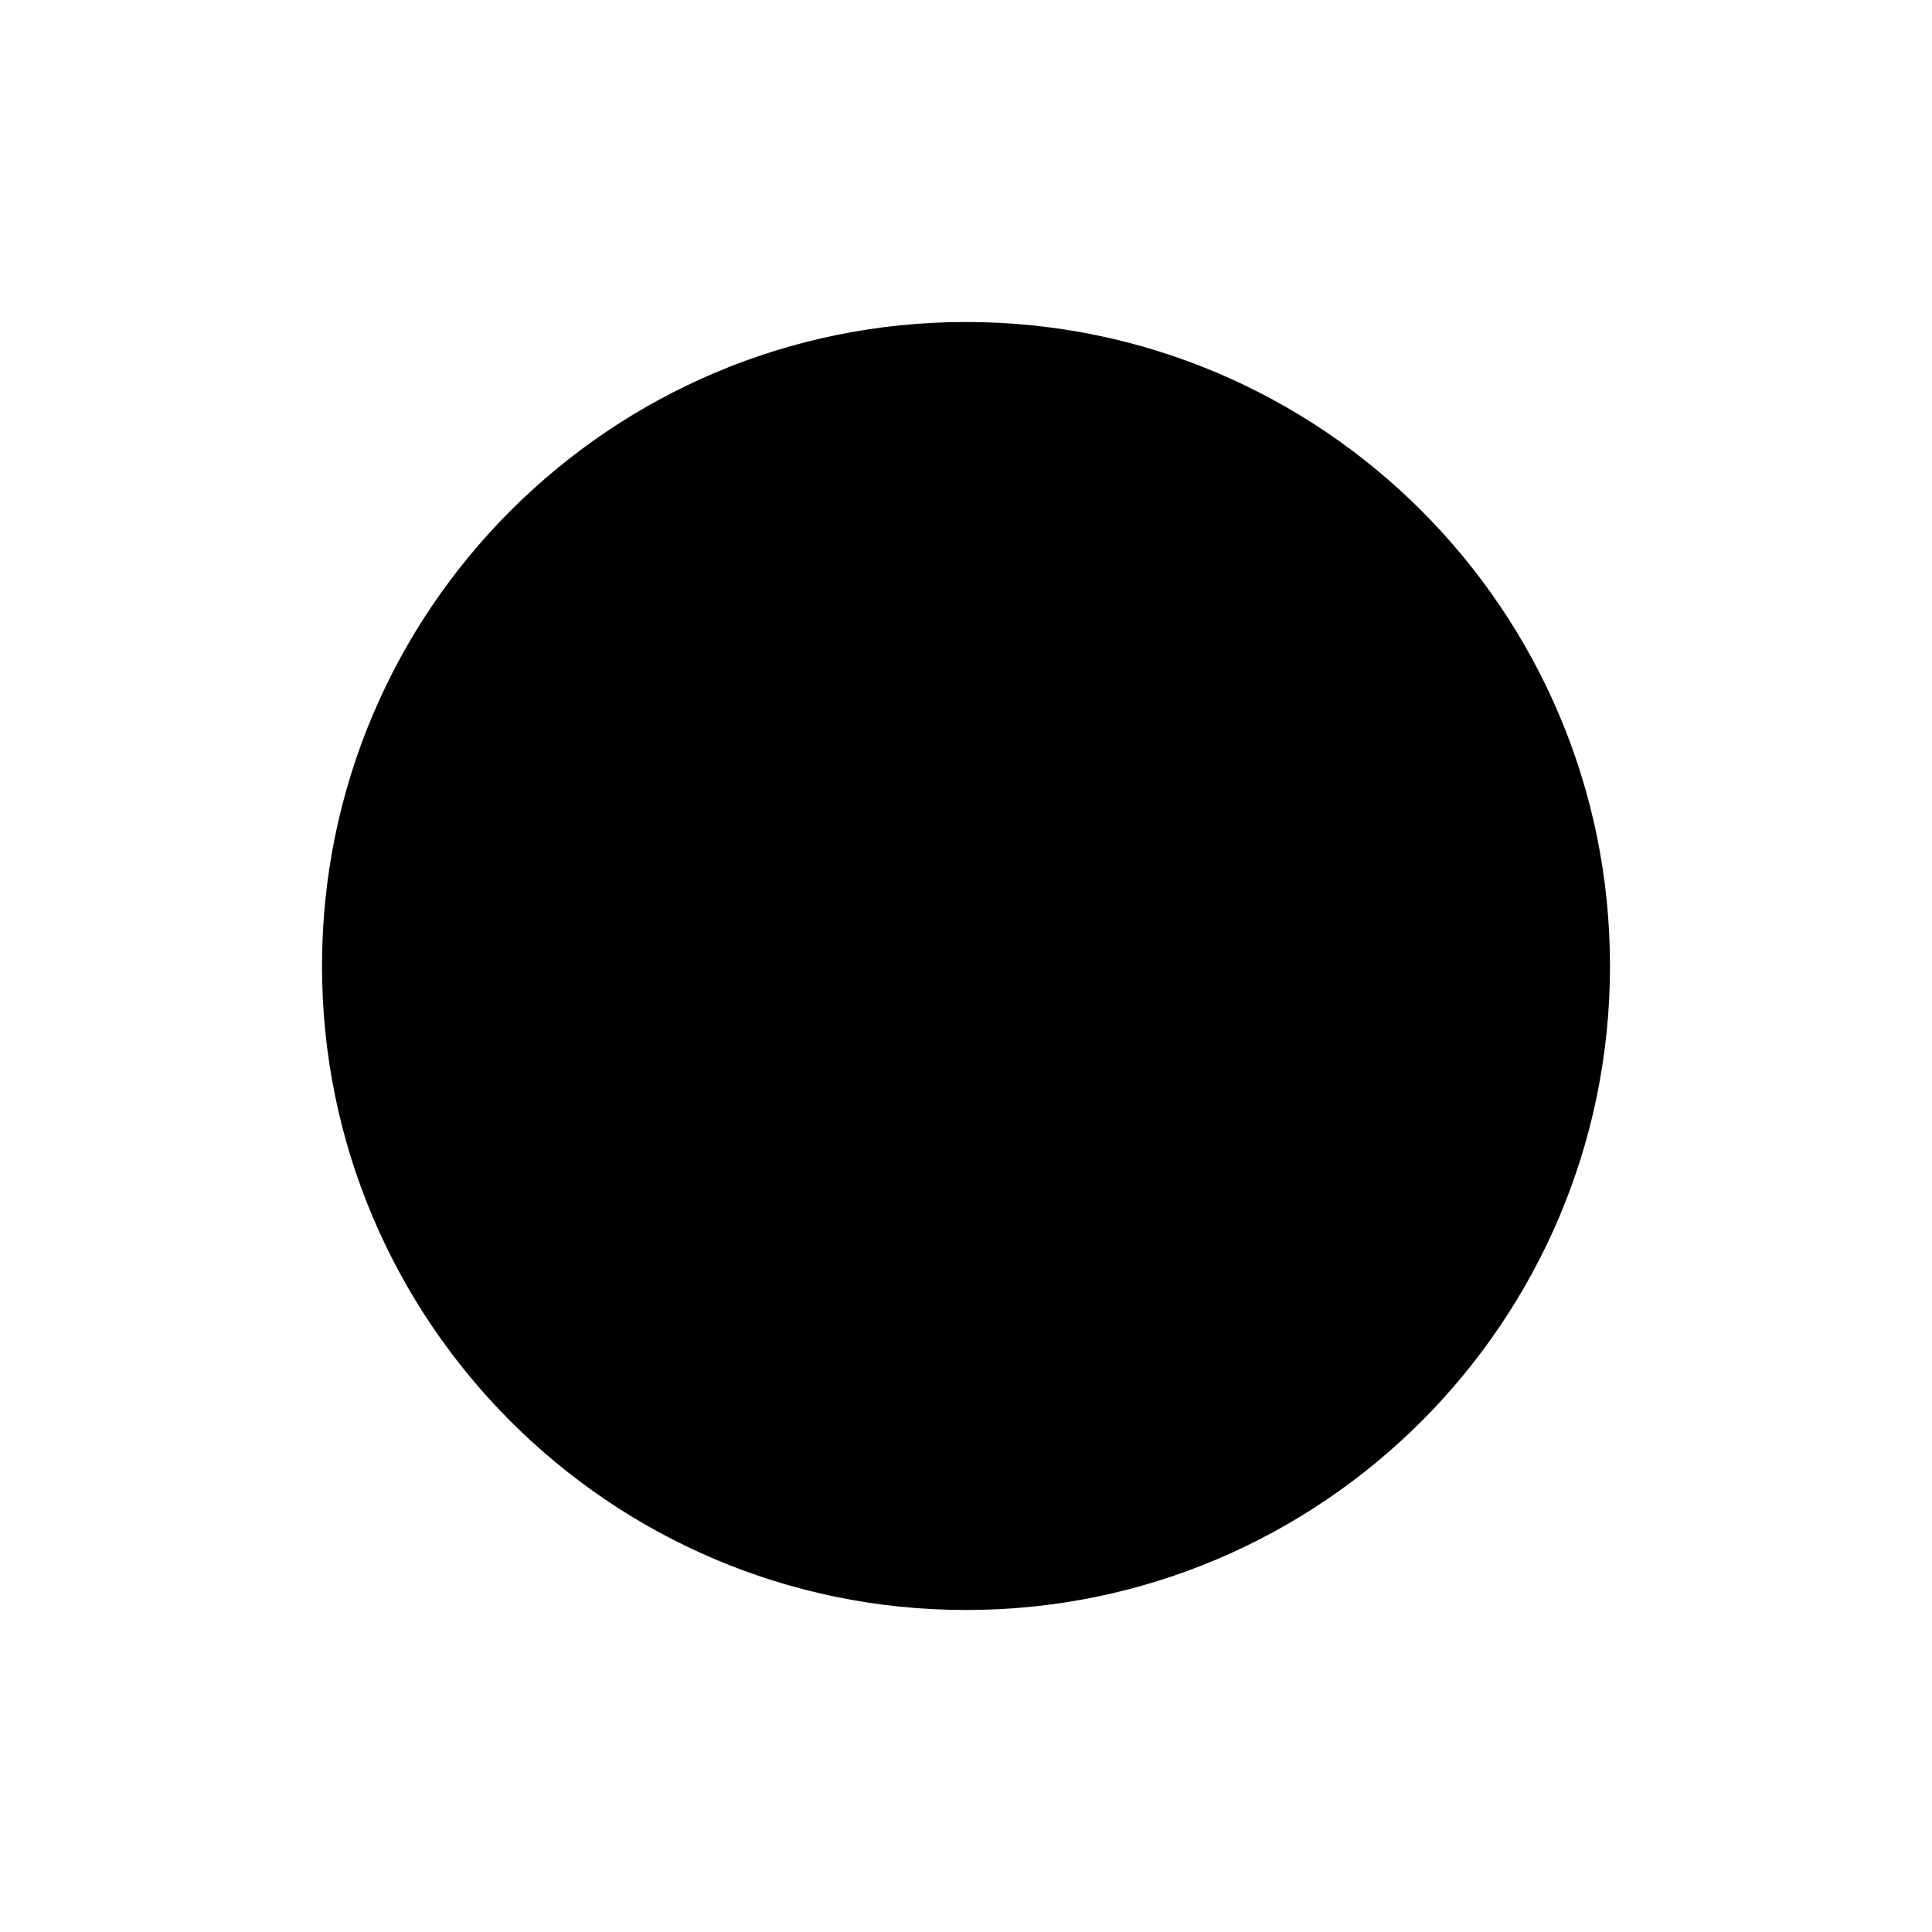
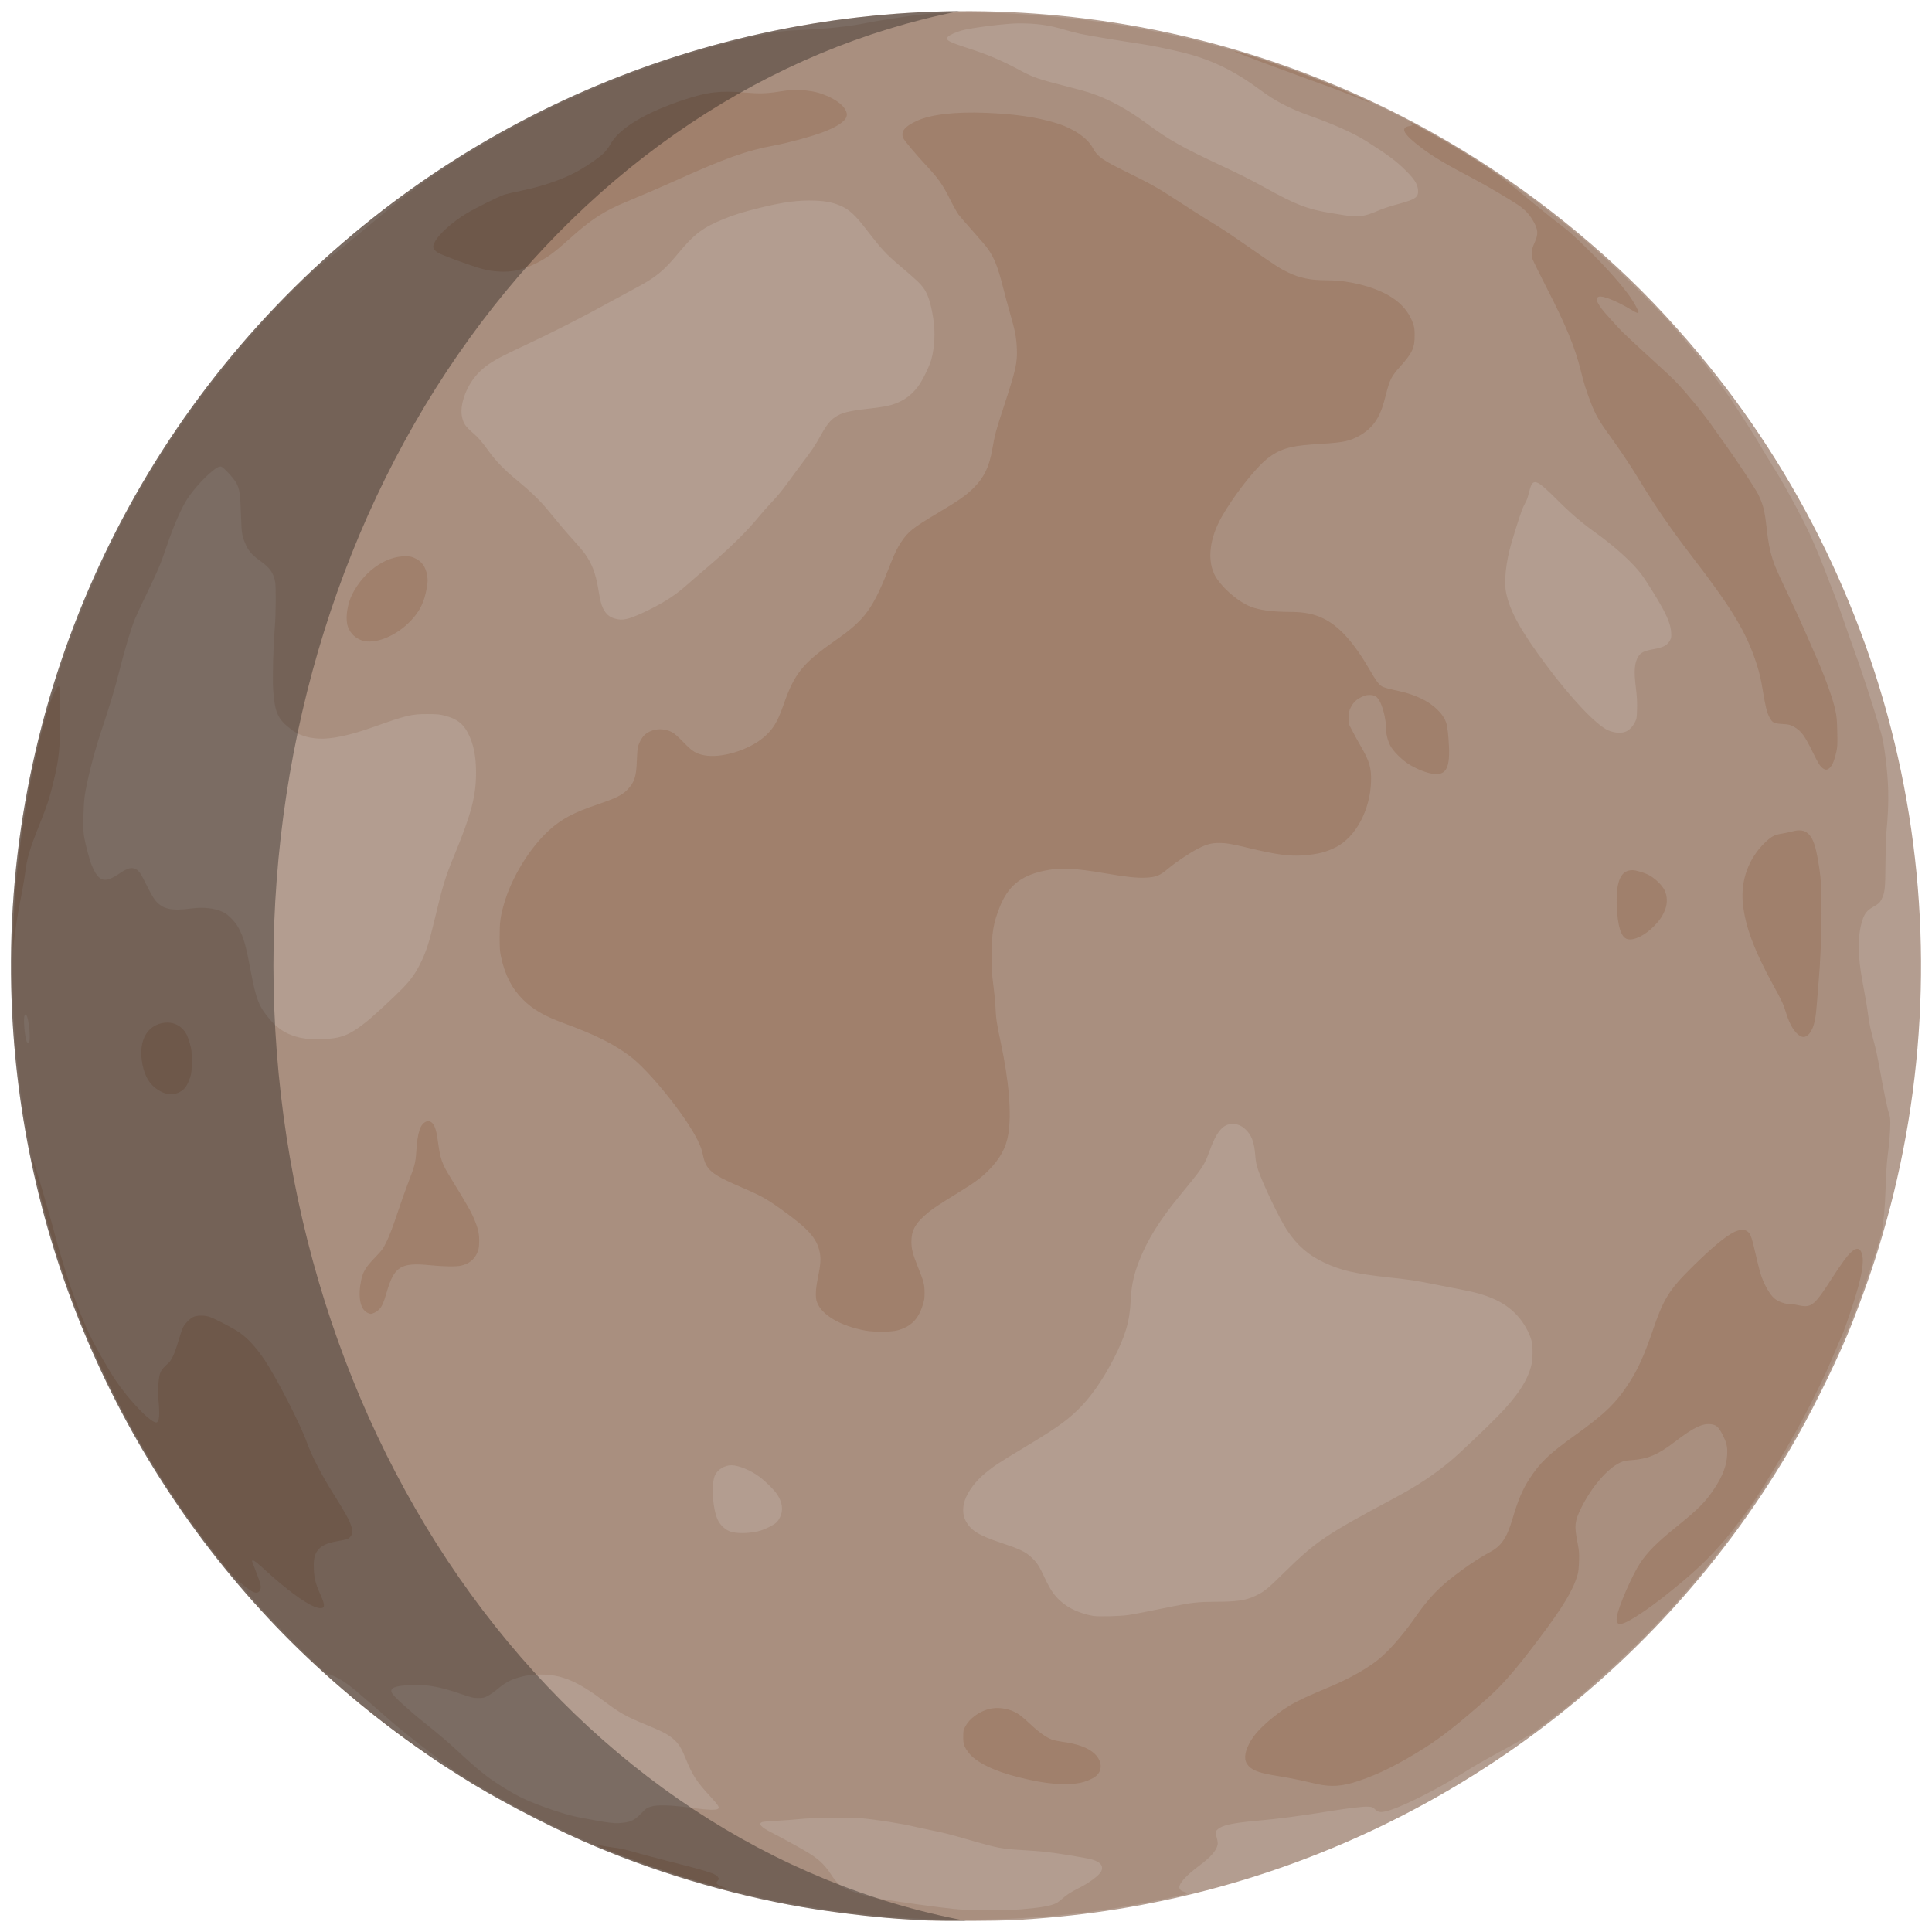
- <svg xmlns="http://www.w3.org/2000/svg" viewBox="0 0 60 60">
-   <circle cx="30" cy="30" r="20" fill="currentColor" />
-   <path d="M30 24 C26 20 20 22 20 28 C20 34 30 40 30 40 C30 40 40 34 40 28 C40 22 34 20 30 24" fill="currentColor" opacity="0.5" />
+ <svg xmlns="http://www.w3.org/2000/svg" width="3e3" height="3e3" version="1.1" viewBox="0 0 793.75 793.75">
+   <g transform="translate(0 496.75)">
+     <path d="m381.2 292.3c-15.05-0.548-35.048-2.69-51.604-5.527-30.135-5.165-62.601-14.952-90.341-27.233-16.371-7.248-37.102-18.212-49.878-26.378-2.91-1.86-6.542-4.179-8.07-5.153-1.528-0.974-6.278-4.241-10.555-7.261-20.434-14.427-40.658-31.824-57.564-49.519-67.645-70.8-106.35-164.32-108.58-262.35-2.663-117.05 47.574-229.72 136.49-306.11 84.087-72.246 194.6-105.61 304.53-91.934 76.924 9.57 148.93 41.629 208.04 92.63 14.783 12.754 27 25.002 40.216 40.319 42.233 48.948 71.718 107.52 85.885 170.61 14.08 62.702 12.438 128.55-4.751 190.57-3.977 14.35-7.564 25.024-14.003 41.672-4.806 12.427-14.652 32.804-22.737 47.059-57.958 102.19-158.71 173.04-274.66 193.16-12.402 2.152-24.655 3.659-37.968 4.672-9.154 0.696-11.917 0.797-24.474 0.89-7.785 0.058-16.775 0.01-19.976-0.107z" fill="#b39d90" stroke-width=".265" />
+     <path d="m382.52 291.75c-21.38-0.626-49.35-4.224-71.834-9.241-24.965-5.571-51.201-14.25-72.364-23.941-22.824-10.451-46.227-23.424-56.324-31.223-15.332-11.842-17.474-13.55-22.389-17.861-4.391-3.851-10.033-8.721-13.73-11.853-1.253-1.061-3.296-2.618-4.541-3.459-2.147-1.452-5.822-3.21-6.709-3.21-0.396 0-4.659-3.867-11.52-10.451-5.261-5.048-15.272-15.643-20.624-21.826-2.707-3.128-5.707-6.521-6.667-7.541-2.905-3.087-13.792-17.271-19.526-25.44-35.261-50.236-58.419-108.31-67.089-168.24-0.822-5.685-2.513-20.304-2.769-23.945-0.148-2.11-0.448-6.337-0.666-9.393-0.664-9.314-0.959-24.416-0.679-34.64 0.913-33.248 6.297-67.799 15.219-97.66 13.14-43.98 31.535-82.208 56.652-117.73 14.306-20.233 32.133-40.953 48.429-56.287 5.638-5.306 6.302-5.873 11.883-10.168 1.734-1.335 4.642-3.675 6.461-5.201 6.114-5.128 7.296-6.112 13.78-11.469 11.086-9.158 17.551-13.877 28.95-21.131 7.076-4.503 10.98-6.799 24.474-14.395 1.237-0.696 5.285-2.784 8.996-4.639s7.104-3.586 7.541-3.845c0.437-0.259 5.08-2.375 10.319-4.702 23.938-10.633 49.747-19.201 72.706-24.137 9.274-1.994 10.867-2.205 19.899-2.638 10.507-0.504 18.405-1.381 26.194-2.909 4.041-0.793 6.959-1.266 15.743-2.552 7.3-1.069 8.845-1.21 16.199-1.472 22.651-0.807 50.984 1.323 76.008 5.715 9.82 1.723 24.182 4.817 31.353 6.754 2.11 0.57 6.218 1.652 9.128 2.405 7.594 1.964 22.232 6.86 33.166 11.092 17.097 6.618 35.811 15.414 50.306 23.645 3.858 2.191 7.551 4.28 8.206 4.641 2.757 1.523 18.121 11.445 21.167 13.669 1.819 1.328 5.391 3.883 7.938 5.676 6.934 4.884 18.017 13.613 26.186 20.624 13.056 11.206 29.234 27.158 37.538 37.015 8.073 9.583 10.719 12.787 12.278 14.864 0.928 1.237 2.762 3.678 4.075 5.424 4.795 6.377 5.081 6.801 13.849 20.505 0.978 1.528 2.112 3.373 2.522 4.101 1.146 2.035 5.314 8.933 7.315 12.106 4.189 6.643 12.5 22.228 14.849 27.846 0.365 0.873 1.344 3.135 2.175 5.027s2.379 5.761 3.441 8.599 2.59 6.774 3.396 8.747c0.806 1.973 2.35 6.2 3.432 9.393s2.682 7.769 3.557 10.17c4.49 12.322 8.576 24.767 12.386 37.726 1.366 4.646 2.737 15.643 2.949 23.657 0.143 5.412-0.063 10.131-0.775 17.727-0.157 1.673-0.312 7.269-0.345 12.435-0.066 10.309-0.249 11.942-1.653 14.692-0.684 1.341-1.187 1.785-3.546 3.129-2.4 1.368-3.429 2.684-4.331 5.537-1.923 6.088-1.914 14.327 0.026 24.664 1.246 6.634 1.962 10.876 2.369 14.023 0.466 3.602 1.055 6.319 2.523 11.642 0.562 2.037 1.448 6.085 1.969 8.996 1.872 10.459 3.361 17.759 3.99 19.559 0.493 1.414 0.639 2.377 0.639 4.218 0 3.263-0.467 9.075-1.086 13.529-0.335 2.411-0.611 6.66-0.789 12.171-0.31 9.596-1.018 16.923-1.984 20.547-1.573 5.902-6.547 20.681-9.947 29.555-18.509 48.31-46.738 92.939-82.338 130.18-3.946 4.128-7.366 7.64-7.599 7.805-0.233 0.165-3.21 2.97-6.615 6.234-6.322 6.06-18 16.361-22.992 20.28-5.24 4.114-12.039 9.277-13.636 10.355-1.555 1.049-6.709 4.06-10.176 5.945-10.313 5.606-12.764 7.013-19.05 10.931-11.352 7.077-25.976 14.271-31.241 15.368-2.248 0.469-3.081 0.278-4.413-1.014-0.773-0.749-1.073-0.855-2.67-0.946-2.116-0.12-8.264 0.621-17.106 2.061-10.815 1.761-19.86 2.942-28.443 3.713-10.25 0.921-14.46 1.845-16.294 3.575-1.051 0.991-1.041 0.842-0.255 3.779 0.275 1.026 0.376 1.991 0.263 2.514-0.532 2.464-2.865 5.128-7.527 8.595-5.181 3.852-8.202 7.106-8.202 8.831 0 0.957 0.741 1.616 2.279 2.027 0.721 0.193 1.144 0.43 1.005 0.563-0.463 0.441-14.602 3.442-23.687 5.027-26.504 4.624-52.606 6.4-81.593 5.552zm37.112-4.077c7.893-0.642 12.088-1.382 14.38-2.54 0.526-0.266 1.598-1.067 2.381-1.782 1.713-1.562 3.495-2.708 6.848-4.404 4.354-2.203 8.278-5.113 9.139-6.779 1.112-2.151-0.145-3.881-3.551-4.886-2.518-0.743-13.763-2.588-20.008-3.282-1.31-0.146-5.417-0.445-9.128-0.666-7.96-0.474-9.957-0.841-19.447-3.574-10.729-3.09-11.918-3.398-17.462-4.523-2.91-0.59-5.947-1.236-6.747-1.435-5.268-1.309-16.432-3.063-22.886-3.597-4.753-0.393-19.549-0.151-24.606 0.402-2.037 0.223-6.188 0.535-9.223 0.693-3.035 0.158-5.807 0.397-6.158 0.531-1.79 0.681-0.593 2.053 3.712 4.255 3.461 1.77 10.782 5.761 13.654 7.443 5.64 3.304 8.032 5.474 11.011 9.992 2.037 3.089 3.415 4.419 5.835 5.633 2.968 1.488 9.315 3.389 13.845 4.147 7.955 1.331 23.09 3.424 30.559 4.226 5.925 0.636 20.857 0.715 27.852 0.146zm-163.22-35.597c2.988-0.388 4.577-1.25 7.041-3.818 1.937-2.019 2.271-2.254 3.93-2.763 2.863-0.879 8.325-0.683 17.987 0.646 5.393 0.742 8.808 0.841 9.579 0.277 0.482-0.352 0.486-0.419 0.079-1.257-0.236-0.487-1.763-2.314-3.393-4.06-5.269-5.646-7.224-8.648-9.809-15.062-1.764-4.377-2.741-6.023-4.656-7.844-2.217-2.109-4.542-3.384-11.057-6.066-9.075-3.735-11.073-4.845-17.873-9.928-11.137-8.326-17.427-10.97-26.108-10.973-3.81 0-6.484 0.38-9.61 1.369-3.217 1.019-5.11 2.089-8.07 4.563-1.31 1.095-3.15 2.381-4.089 2.857-1.545 0.785-1.923 0.866-3.969 0.852-2.082-0.013-2.665-0.154-7.352-1.772-8.34-2.879-13.616-3.818-20.016-3.563-6.816 0.272-9.082 1.208-7.998 3.304 0.704 1.361 6.733 6.892 12.838 11.778 6.424 5.14 9.843 8.049 14.376 12.229 9.224 8.506 12.105 10.772 19.455 15.308 4.282 2.642 7.445 4.229 12.1 6.069 6.877 2.719 13.721 4.849 18.521 5.764 12.488 2.381 14.266 2.586 18.094 2.089zm207.11-85.301c2.465-0.366 6.851-1.218 19.008-3.696 6.756-1.377 10.273-1.748 16.627-1.756 9.015-0.011 12.46-0.508 16.497-2.379 3.661-1.697 5.003-2.78 12.12-9.783 12.761-12.556 17.029-15.44 44.777-30.263 9.697-5.18 16.321-9.549 23.437-15.459 3.2-2.658 14.686-13.538 19.363-18.341 8.064-8.283 12.181-14.519 13.777-20.87 0.67-2.666 0.691-7.894 0.042-10.319-0.651-2.433-2.339-5.741-4.17-8.17-3.999-5.307-9.308-8.682-17.297-10.997-2.497-0.724-5.502-1.353-17.62-3.69-10.19-1.966-9.629-1.879-19.065-2.93-14.634-1.629-19.989-2.857-27.139-6.222-6.398-3.011-10.95-6.989-15.081-13.181-2.997-4.492-9.954-19.005-11.904-24.832-0.729-2.177-0.984-3.475-1.172-5.941-0.415-5.469-1.556-8.46-4.123-10.806-1.592-1.455-3.264-2.134-5.238-2.125-3.992 0.017-6.607 3.194-9.668 11.746-1.84 5.139-2.812 6.575-11.962 17.664-8.194 9.93-13.277 18.096-16.708 26.842-2.258 5.757-3.233 10.321-3.497 16.37-0.371 8.51-2.186 14.614-7.245 24.37-4.496 8.67-9.581 15.824-14.763 20.77-4.833 4.613-9.264 7.693-22.43 15.593-9.447 5.668-11.94 7.311-15.214 10.023-4.103 3.4-7.196 7.529-8.529 11.386-0.872 2.525-0.831 5.704 0.1 7.684 2.066 4.394 5.329 6.505 14.985 9.691 7.153 2.361 9.807 3.614 12.101 5.716 2.437 2.233 3.408 3.701 5.621 8.494 2.674 5.792 4.531 8.261 8.38 11.146 2.814 2.109 7.55 3.989 11.66 4.63 2.201 0.343 11.081 0.117 14.329-0.365zm-153.9-34.046c2.276-0.344 3.942-0.896 6.374-2.111 2.671-1.334 3.494-2.072 4.458-4.003 1.46-2.921 1.012-6.218-1.305-9.611-1.17-1.713-4.675-5.18-7.016-6.94-3.663-2.754-8.66-4.827-11.633-4.827-2.751 0-5.594 1.708-6.722 4.038-1.824 3.769-0.873 15.459 1.568 19.263 1.068 1.665 2.637 3.064 4.175 3.723 2.16 0.926 5.919 1.1 10.101 0.467zm-297.56-201.65c0.413-1.54-0.029-7.034-0.775-9.657-0.471-1.653-1.066-1.84-1.332-0.42-0.343 1.829 0.271 8.22 0.965 10.046 0.301 0.793 0.934 0.81 1.143 0.031zm126.36-1.509c3.987-0.833 6.952-2.438 12.183-6.591 2.73-2.168 11.502-10.276 14.717-13.603 3.698-3.827 5.523-6.43 7.748-11.054 2.031-4.22 3.286-8.099 5.173-15.993 3.773-15.78 4.548-18.314 8.658-28.31 6.745-16.408 8.681-23.843 8.681-33.338 0-6.81-1.059-11.959-3.361-16.339-2.016-3.837-4.525-5.732-9.272-7.004-2.309-0.619-3.083-0.694-7.343-0.713-6.526-0.029-8.566 0.46-22.225 5.328-9.576 3.413-17.343 5.051-22.49 4.744-4.659-0.279-8.161-1.443-11.152-3.707-5.659-4.283-6.827-6.842-7.512-16.455-0.321-4.504 0.032-17.747 0.681-25.565 0.434-5.231 0.521-16.645 0.141-18.645-0.726-3.828-2.202-5.871-6.387-8.838-3.31-2.347-4.767-4.12-6.078-7.395-1.216-3.038-1.335-3.909-1.585-11.564-0.273-8.339-0.569-10.345-1.896-12.839-0.97-1.824-5.233-6.475-6.144-6.704-0.902-0.226-1.925 0.302-4.092 2.114-3.358 2.807-7.191 7.081-9.748 10.869-2.451 3.631-5.79 11.224-8.551 19.447-2.439 7.265-3.716 10.292-8.59 20.373-1.935 4.002-3.949 8.317-4.475 9.59-1.682 4.068-4.306 12.835-6.634 22.16-1.634 6.546-3.687 13.327-7.531 24.871-2.703 8.119-5.612 19.587-6.509 25.665-0.574 3.89-0.804 13.346-0.393 16.166 0.492 3.377 2.305 10.303 3.313 12.658 2.883 6.735 5.178 7.378 11.386 3.189 3.283-2.216 4.946-2.649 6.694-1.745 1.294 0.669 2.115 1.899 4.422 6.626 1.211 2.482 2.733 5.176 3.381 5.988 3.043 3.808 6.622 4.653 15.002 3.542 5.142-0.681 9.868-0.105 13.27 1.617 2.108 1.067 4.925 4.049 6.23 6.595 2.104 4.103 2.889 6.943 4.976 17.992 2.098 11.107 3.304 14.133 7.708 19.323 4.068 4.795 8.681 7.193 15.487 8.051 2.909 0.367 9.193 0.104 12.114-0.507zm529.86-125.9c1.374-0.708 2.536-1.974 3.447-3.757 0.699-1.367 0.75-1.696 0.844-5.424 0.074-2.937-0.043-5.118-0.451-8.391-0.902-7.234-0.66-10.481 0.982-13.158 0.974-1.589 2.447-2.298 6.154-2.962 4.208-0.754 5.822-1.637 6.925-3.789 0.453-0.884 0.516-1.38 0.399-3.175-0.17-2.621-1.137-5.364-3.395-9.632-1.968-3.72-6.82-11.498-8.908-14.279-3.534-4.706-10.816-11.315-18.647-16.923-5.756-4.122-10.246-7.965-15.94-13.644-8.752-8.729-9.991-9.096-11.393-3.372-0.37 1.513-0.889 3.18-1.153 3.704s-0.84 1.668-1.282 2.541c-0.703 1.39-2.872 8.002-4.904 14.949-2.286 7.817-3.13 15.834-2.16 20.529 1.565 7.578 6.101 15.711 16.66 29.874 10.292 13.804 20.716 24.722 25.413 26.615 2.773 1.118 5.591 1.229 7.41 0.293zm-410.93-46.11c2.777-0.513 10.66-4.178 16.07-7.47 3.22-1.96 6.151-4.135 8.761-6.503 0.989-0.897 5.097-4.442 9.128-7.878 8.339-7.107 15.711-14.345 20.033-19.669 1.595-1.964 4.277-5.001 5.96-6.747 1.975-2.049 4.315-4.911 6.596-8.07 1.944-2.692 4.626-6.324 5.959-8.07 3.588-4.698 5.136-7.019 7.282-10.913 2.376-4.311 3.876-6.217 6.035-7.668 2.696-1.812 5.54-2.506 14.363-3.505 2.563-0.29 5.486-0.701 6.496-0.914 5.76-1.212 9.773-3.683 13.108-8.072 1.727-2.273 4.75-8.398 5.48-11.106 1.385-5.133 1.677-11.198 0.809-16.824-0.998-6.472-2.235-10.226-4.251-12.903-1.274-1.692-2.366-2.707-9.357-8.692-6.272-5.37-7.194-6.375-14.662-15.991-3.631-4.675-6.036-6.933-8.871-8.33-3.359-1.654-6.673-2.39-11.536-2.56-6.679-0.235-12.705 0.541-22.137 2.849-6.978 1.708-10.805 2.881-15.17 4.654-8.612 3.497-12.235 6.211-18.639 13.965-6.207 7.514-9.371 10.081-18.138 14.714-2.547 1.346-6.833 3.669-9.525 5.162-11.836 6.565-24.187 12.84-37.703 19.154-10.294 4.809-13.671 6.899-17.198 10.646-4.454 4.731-7.321 12.294-6.513 17.183 0.501 3.031 1.404 4.424 4.689 7.226 2.139 1.825 3.576 3.502 6.592 7.692 2.769 3.846 6.49 7.643 11.501 11.735 5.086 4.153 9.403 8.304 12.246 11.775 5.089 6.214 7.88 9.501 10.831 12.752 1.724 1.9 3.66 4.156 4.302 5.014 3.129 4.183 4.786 8.354 5.838 14.69 0.805 4.854 1.296 6.86 2.032 8.302 1.248 2.445 2.595 3.592 4.972 4.229 1.789 0.48 2.642 0.506 4.616 0.141zm302.87-165.72c1.111-0.198 3.195-0.864 4.63-1.48 3.429-1.471 5.492-2.168 10.282-3.473 6.475-1.765 7.687-2.669 7.452-5.56-0.199-2.448-1.405-4.382-4.928-7.902-3.999-3.997-7.443-6.569-16.283-12.162-5.24-3.316-13.234-6.903-23.548-10.569-7.94-2.822-14-5.982-19.964-10.41-11.025-8.186-20.57-12.761-32.67-15.659-5.9-1.413-12.407-2.73-16.422-3.324-7.741-1.145-21.818-3.484-24.739-4.111-1.673-0.359-4.622-1.127-6.553-1.706-6.509-1.951-11.49-2.643-18.994-2.638-5.216 4e-3 -19.727 1.83-23.533 2.961-2.514 0.747-4.918 1.861-5.545 2.569-1.139 1.285 0.257 2.069 8.323 4.676 8.534 2.758 13.903 5.068 22.357 9.619 4.213 2.268 7.467 3.368 17.198 5.816 4.075 1.025 8.863 2.343 10.641 2.929 7.591 2.503 15.192 6.647 23.622 12.876 8.698 6.428 14.137 9.486 30.295 17.036 7.575 3.539 11.99 5.765 17.859 9.001 12.859 7.091 17.292 8.811 26.858 10.417 9.367 1.573 10.481 1.662 13.66 1.095z" fill="#a98f7f" stroke-width=".265" />
+     <path d="m298.38 279.4c-11.123-2.756-30.012-8.842-42.766-13.781-10.71-4.147-12.922-5.196-8.783-4.163 0.849 0.212 3.007 0.571 4.796 0.798 3.819 0.485 4.299 0.592 10.359 2.309 2.539 0.719 8.076 2.188 12.303 3.264 16.218 4.128 19.547 5.167 20.523 6.407 0.666 0.847 0.659 1.081-0.062 1.847-0.836 0.89-0.432 1.363 2.006 2.35 1.12 0.453 2.111 0.9 2.204 0.992s0.119 0.155 0.058 0.138c-0.061-0.017-0.348-0.09-0.639-0.162zm242.62-43.22c-1.892-0.422-5.024-1.131-6.961-1.573-1.937-0.443-5.771-1.161-8.521-1.595-7.789-1.231-10.838-2.276-12.648-4.337-1.845-2.102-1.747-4.867 0.322-9.01 1.919-3.844 5.718-7.803 12.138-12.649 4.598-3.471 8.775-5.631 19.639-10.156 8.304-3.458 14.639-6.873 20.033-10.797 4.515-3.285 10.716-10.163 16.071-17.826 6.377-9.126 10.434-13.269 19.436-19.851 4.186-3.06 8.093-5.575 11.407-7.341 4.934-2.629 7.127-5.828 9.506-13.868 2.265-7.653 4.122-12.041 6.904-16.311 4.421-6.785 8.083-10.287 18.733-17.914 12.462-8.924 17.015-13.367 22.518-21.974 3.518-5.502 6.058-11.188 9.517-21.306 4.427-12.948 6.703-16.581 16.337-26.077 7.897-7.784 13.442-12.399 17.004-14.153 2.111-1.039 4.24-1.182 5.351-0.359 1.547 1.146 1.724 1.667 4.204 12.411 0.537 2.328 1.312 5.145 1.722 6.259 1.43 3.891 3.483 7.384 5.232 8.903 1.673 1.453 4.533 2.429 7.132 2.436 0.684 0.003 1.899 0.179 2.699 0.394 0.8 0.215 2.025 0.392 2.72 0.394 3.235 0.008 4.903-1.689 10.926-11.116 1.718-2.688 4.109-6.214 5.315-7.835 3.416-4.594 5.695-5.741 6.873-3.461 1.64 3.172 0.51 10.062-3.774 23.016-1.529 4.623-3.084 9.088-3.456 9.922-0.372 0.834-1.783 4.135-3.136 7.337-3.852 9.111-4.059 9.566-8.391 18.389-2.251 4.584-5.615 11.013-7.476 14.288-1.861 3.274-3.887 6.846-4.501 7.938-0.614 1.091-2.493 4.247-4.176 7.011s-3.806 6.277-4.718 7.805c-1.797 3.01-5.31 8.287-7.488 11.245-5.102 6.931-7.125 9.499-10.519 13.361-5.684 6.467-10.968 11.425-19.925 18.696-5.867 4.762-10.728 8.322-15.065 11.03-6.289 3.928-8.285 3.921-7.694-0.026 0.619-4.131 6.199-16.981 9.622-22.159 2.916-4.411 6.989-8.481 14.724-14.709 9.195-7.404 12.096-10.336 15.816-15.983 3.323-5.044 4.881-9.173 5.139-13.626 0.192-3.298-0.168-4.897-1.854-8.244-1.685-3.344-2.72-4.225-5.174-4.402-3.425-0.248-7.04 1.565-14.492 7.268-6.853 5.244-10.976 7.006-17.505 7.483-2.772 0.202-3.507 0.356-4.966 1.039-5.235 2.45-11.848 10.17-16.003 18.684-2.647 5.423-2.843 7.16-1.556 13.801 0.735 3.793 0.801 4.553 0.697 8.027-0.072 2.415-0.275 4.405-0.547 5.372-1.796 6.376-5.823 13.106-15.703 26.246-9.425 12.535-14.982 18.979-20.991 24.343-11.403 10.18-19.347 16.46-26.444 20.907-10.748 6.735-18.519 10.604-27.033 13.458-6.582 2.207-11.085 2.524-17.02 1.199zm-107.85-0.107c-4.596-0.413-8.205-1.067-14.725-2.667-9.85-2.417-17.589-6.208-20.423-10.005-2.004-2.684-2.262-3.428-2.262-6.515 0-2.663 0.038-2.848 0.908-4.452 1.71-3.154 5.658-6.035 9.665-7.053 3.277-0.833 7.389-0.359 10.53 1.215 1.955 0.98 3.098 1.877 6.81 5.347 3.27 3.057 6.404 5.259 8.558 6.012 0.851 0.298 2.875 0.723 4.498 0.945 6.078 0.831 10.366 2.419 12.898 4.776 3.185 2.964 3.488 6.878 0.714 9.229-1.373 1.164-4.385 2.427-6.83 2.865-3.396 0.608-6.085 0.687-10.342 0.304zm-304.05-72.745c-4.168-1.714-11.528-7.162-19.505-14.44-3.982-3.632-5.059-4.497-5.604-4.497-0.265 0-0.482 0.067-0.482 0.149 0 0.082 0.715 1.982 1.59 4.223 1.996 5.116 2.315 6.411 1.854 7.524-0.995 2.402-3.127 1.621-8.544-3.128-3.26-2.858-3.63-3.286-10.687-12.339-31.304-40.158-54.767-86.885-68.459-136.34-2.348-8.481-6.114-24.381-5.915-24.977 0.11-0.331 2.47 7.036 3.745 11.693 0.498 1.819 1.446 5.093 2.106 7.276 0.66 2.183 1.753 6.052 2.429 8.599 2.098 7.903 2.385 8.907 4.857 17.036 3.106 10.213 6.891 20.272 10.384 27.597 2.138 4.483 7.454 13.858 10.248 18.074 5.895 8.894 15.32 18.608 17.312 17.844 1.026-0.394 1.224-3.16 0.673-9.404-0.241-2.735-0.245-4.323-0.017-6.615 0.472-4.734 0.748-5.29 4.169-8.415 1.138-1.04 2.418-3.673 3.446-7.09 1.376-4.574 2.051-6.576 2.561-7.591 0.75-1.493 2.717-3.489 4.096-4.157 1.409-0.682 3.909-0.786 6.161-0.257 1.732 0.407 9.268 4.242 12.417 6.319 3.609 2.38 7.207 6.245 10.762 11.56 5.067 7.577 14.767 26.515 17.437 34.043 1.825 5.147 6.168 13.551 10.715 20.738 5.02 7.934 6.867 11.31 7.568 13.829 0.548 1.97 0.343 3.209-0.702 4.254-0.808 0.808-0.859 0.823-5.941 1.763-6.347 1.173-8.864 3.881-8.864 9.536 0 4.803 0.573 7.456 2.553 11.826 1.547 3.415 1.942 4.977 1.417 5.609-0.48 0.579-2.022 0.48-3.78-0.243zm226.56-113.39c-10.408-1.903-18.179-6.472-20.041-11.782-0.701-1.997-0.557-5.297 0.438-10.054 1.076-5.142 1.262-7.865 0.715-10.451-1.214-5.745-4.716-9.626-15.905-17.628-6.059-4.334-8.362-5.597-16.854-9.247-11.723-5.038-13.971-6.944-15.196-12.876-0.482-2.335-0.944-3.635-2.2-6.192-4.945-10.065-20.022-28.772-27.899-34.616-6.912-5.128-14.27-8.773-27.544-13.644-7.58-2.782-12.277-5.523-16.27-9.495-4.592-4.569-7.441-10.082-9.032-17.481-0.508-2.363-0.599-3.588-0.605-8.202-9e-3 -5.931 0.302-8.348 1.725-13.416 3.07-10.932 10.614-23.265 18.715-30.593 5.041-4.56 9.951-7.169 19.754-10.498 7.55-2.563 9.981-3.752 12.171-5.949 2.944-2.955 3.8-5.477 3.997-11.775 0.075-2.401 0.263-4.961 0.417-5.689 0.382-1.8 1.689-4.21 2.826-5.208 3.049-2.677 7.869-3.034 11.612-0.859 0.691 0.402 2.659 2.184 4.374 3.962 3.592 3.723 4.995 4.61 8.377 5.294 6.885 1.393 18.246-2.019 24.523-7.364 3.854-3.282 5.688-6.295 8.168-13.419 4.436-12.743 7.832-16.975 21.02-26.203 12.779-8.941 15.706-13.016 23.157-32.242 1.384-3.57 2.572-5.984 4.056-8.239 2.867-4.358 4.802-5.908 14.842-11.894 9.087-5.418 12.03-7.478 15.109-10.581 4.229-4.261 6.273-8.511 7.554-15.702 1.16-6.513 1.426-7.499 4.795-17.773 4.959-15.12 5.578-17.923 5.292-23.945-0.211-4.447-0.689-6.908-2.715-13.982-0.944-3.297-2.3-8.316-3.013-11.154-2.004-7.974-3.517-11.793-6.174-15.581-0.652-0.93-3.371-4.131-6.042-7.113s-5.361-6.091-5.979-6.909c-0.617-0.817-2.249-3.748-3.627-6.513-2.847-5.715-4.704-8.369-9.288-13.274-4.355-4.66-9.388-10.628-9.805-11.626-1.132-2.708 0.464-4.772 5.48-7.09 5.781-2.671 15.79-3.846 28.436-3.337 11.975 0.482 20.764 1.753 28.677 4.148 7.167 2.169 13.016 6.089 15.212 10.194 1.958 3.66 3.871 5.022 14.167 10.085 9.972 4.904 12.857 6.538 21.214 12.02 3.976 2.608 9.253 5.975 11.727 7.482 6.484 3.951 8.564 5.324 17.859 11.795 10.271 7.15 12.083 8.313 15.454 9.919 4.798 2.285 9.091 3.148 15.711 3.158 5.871 9e-3 12.046 1.011 17.737 2.88 9.38 3.08 15.074 7.738 17.571 14.373 0.748 1.987 0.826 2.482 0.844 5.364 0.032 5.173-0.944 7.267-6.035 12.938-3.484 3.881-4.242 5.372-5.702 11.222-1.198 4.801-2.108 7.341-3.55 9.921-1.873 3.348-5.049 6.172-8.992 7.994-3.642 1.683-5.75 2.009-18.034 2.788-8.839 0.561-13.493 2.037-18.184 5.764-5.042 4.007-13.907 15.321-18.792 23.985-4.803 8.517-5.943 17.073-3.11 23.322 2.173 4.792 9.566 11.443 15.083 13.569 3.699 1.425 8.844 2.103 16.147 2.125 5.801 0.018 9.82 0.814 13.717 2.718 6.496 3.174 12.486 9.845 19.107 21.28 2.489 4.298 3.655 5.871 4.893 6.596 0.672 0.394 2.549 0.958 4.777 1.437 4.581 0.983 5.971 1.373 8.961 2.515 5.66 2.161 10.258 5.844 12.162 9.741 0.795 1.627 1.084 3.152 1.452 7.661 0.862 10.562-0.304 14.382-4.484 14.685-2.608 0.189-7.189-1.324-11.267-3.721-3.178-1.867-7.057-5.701-8.247-8.148-1.07-2.201-1.645-4.638-1.653-6.997-0.012-3.717-1.378-9.189-2.886-11.561-0.995-1.565-1.95-2.065-3.946-2.065-1.262 0-1.926 0.181-3.433 0.934-2.056 1.029-3.123 2.082-4.223 4.169-0.66 1.251-0.727 1.637-0.727 4.165v2.785l1.418 2.771c0.78 1.524 2.298 4.281 3.374 6.126 3.648 6.258 4.455 9.055 4.261 14.769-0.395 11.618-6.326 22.66-14.387 26.783-4.038 2.065-7.301 2.89-13.387 3.385-5.601 0.455-11.3-0.313-22.585-3.045-6.917-1.675-9.144-2.05-12.14-2.047-3.133 3e-3 -5.145 0.551-8.656 2.357-3.366 1.731-9.056 5.543-12.117 8.117-3.611 3.037-5.056 3.613-9.522 3.793-3.6 0.145-7.803-0.311-16.272-1.766-13.041-2.24-18.814-2.48-25.399-1.052-9.531 2.066-14.687 6.31-18.095 14.893-2.635 6.635-3.308 10.675-3.314 19.887-4e-3 6.002 0.087 7.57 0.715 12.293 0.396 2.978 0.784 6.966 0.862 8.864 0.198 4.801 0.483 6.733 2.106 14.297 3.427 15.969 4.549 29.376 3.171 37.888-0.93 5.747-3.464 10.316-8.48 15.293-2.868 2.845-5.625 4.838-12.686 9.167-6.261 3.839-9.567 6.01-11.377 7.472-5.5 4.442-7.276 7.449-7.276 12.319 0 2.963 0.56 5.128 2.706 10.465 2.373 5.901 2.692 7.134 2.706 10.451 0.01 2.456-0.092 3.093-0.878 5.494-1.832 5.595-4.804 8.504-10.223 10.006-2.516 0.697-9.58 0.761-13.097 0.117zm-204.79-7.372c-2.906-1.53-3.869-6.544-2.524-13.141 0.742-3.641 1.856-5.51 5.62-9.433 3.198-3.334 3.373-3.576 4.998-6.933 1.117-2.309 2.523-6.014 4.181-11.019 1.374-4.147 3.328-9.684 4.343-12.303 2.902-7.489 3.225-8.693 3.514-13.093 0.556-8.471 1.643-11.68 4.296-12.685 0.576-0.218 0.919-0.19 1.533 0.128 1.542 0.798 2.36 2.865 3.017 7.627 1.099 7.97 1.591 9.39 5.419 15.644 7.434 12.145 8.506 14.06 10.024 17.925 1.291 3.285 1.694 5.45 1.576 8.471-0.088 2.257-0.227 2.97-0.837 4.294-1.279 2.776-3.342 4.41-6.525 5.17-1.978 0.472-7.113 0.414-12.568-0.141-12.285-1.251-14.989 0.422-18.099 11.196-1.237 4.285-1.969 5.891-3.243 7.112-0.913 0.875-2.494 1.667-3.327 1.667-0.262 0-0.89-0.218-1.398-0.485zm-137.82-63.963c0.013-0.308 0.075-0.371 0.16-0.16 0.076 0.191 0.067 0.419-0.021 0.507s-0.15-0.068-0.139-0.347zm55.176-26.069c-1.695-0.398-4.077-1.825-5.617-3.365-2.592-2.592-4.209-6.91-4.525-12.084-0.456-7.458 2.987-12.624 9.053-13.584 4-0.633 7.531 1.105 9.466 4.661 0.392 0.721 1.041 2.487 1.442 3.927 0.672 2.411 0.728 2.98 0.716 7.247-0.012 4.285-0.066 4.788-0.716 6.747-0.882 2.656-1.908 4.285-3.307 5.252-2.036 1.407-4.05 1.778-6.511 1.201zm671.22-23.742c-2.182-1.336-4.134-4.538-5.549-9.104-1.257-4.057-1.637-4.886-5.32-11.601-7.992-14.573-11.68-24.537-12.552-33.908-0.869-9.342 2.406-18.286 9.044-24.692 2.66-2.568 3.902-3.238 6.882-3.718 1.346-0.217 3.337-0.638 4.423-0.936 4.804-1.318 7.48 0.343 9.169 5.689 0.863 2.732 1.862 8.211 2.354 12.918 0.834 7.973 0.513 28.804-0.65 42.16-0.279 3.201-0.633 7.607-0.787 9.79-0.383 5.415-0.921 8.381-1.91 10.529-1.404 3.05-3.182 4.051-5.104 2.874zm-733.97-42.507c0.195-14.501 2.383-35.686 5.549-53.719 2.545-14.495 6.266-30.582 9.056-39.15 1.069-3.283 2.961-7.497 3.6-8.021 0.947-0.775 1.054 0.353 1.053 11.039-1e-3 14.388-0.434 18.593-2.959 28.769-1.64 6.607-2.342 8.741-5.423 16.478-4.357 10.94-5.233 13.929-6.098 20.79-0.238 1.892-1.137 7.011-1.996 11.377-0.946 4.807-1.822 10.233-2.221 13.758l-0.658 5.821zm663 2.755c-2.48-0.734-3.923-5.39-4.23-13.652-0.375-10.095 1.614-14.626 6.427-14.634 1.452-3e-3 4.847 1.016 6.803 2.04 2.53 1.325 5.48 4.211 6.459 6.318 1.053 2.266 1.153 5.139 0.264 7.58-0.97 2.663-2.201 4.543-4.554 6.961-3.876 3.983-8.454 6.191-11.169 5.387zm80.551-70.049c-1.174-0.774-1.981-2.029-4.112-6.392-3.543-7.258-4.863-9.052-7.905-10.753-1.536-0.859-1.913-0.95-4.739-1.144-3.625-0.249-4.06-0.478-5.32-2.807-0.98-1.812-1.624-4.362-2.598-10.299-0.862-5.253-1.437-7.75-2.663-11.567-4.196-13.063-10.076-22.798-27.155-44.956-7.83-10.158-15.019-20.639-21.392-31.187-2.971-4.917-8.02-12.465-11.859-17.727-4.312-5.911-5.884-8.673-7.756-13.626-2.068-5.471-2.712-7.529-4.058-12.955-2.385-9.616-6.059-18.544-13.994-34.009-2.949-5.748-5.572-11.088-5.828-11.866-0.674-2.049-0.46-3.923 0.755-6.601 1.706-3.758 1.591-5.508-0.608-9.273-1.423-2.436-3.274-4.424-5.637-6.055-3.571-2.464-13.53-8.341-18.861-11.132-10.721-5.61-16.331-8.928-20.943-12.386-7.857-5.89-9.367-8.584-5.185-9.252 1.206-0.193 1.357-0.383 0.721-0.911-0.703-0.583-0.217-0.581 0.93 4e-3 0.609 0.311 4.698 2.597 9.088 5.081 13.414 7.59 24.9 15.074 31.396 20.457 2.401 1.989 5.08 4.169 5.953 4.843 0.873 0.674 3.373 2.717 5.556 4.54s5.693 4.623 7.8 6.224c4.38 3.327 5.84 4.641 12.925 11.626 6.532 6.441 13.073 13.852 16.242 18.404 1.499 2.154 3.382 5.591 3.382 6.174 0 0.706-0.523 0.532-3.183-1.055-5.964-3.559-11.559-5.79-13.138-5.238-1.86 0.65-0.479 3.409 4.295 8.585 1.409 1.528 3.174 3.478 3.921 4.333 1.22 1.397 6.347 6.196 16.817 15.743 5.554 5.064 7.245 6.763 10.571 10.616 5.38 6.234 9.158 11.075 12.736 16.318 0.216 0.317 1.957 2.757 3.868 5.424 4.787 6.678 12.345 18.161 13.354 20.288 2.068 4.361 2.598 6.505 3.42 13.834 0.638 5.694 1.294 9.12 2.416 12.623 1.002 3.128 1.758 4.845 6.831 15.517 2.213 4.657 4.95 10.61 6.081 13.229 1.131 2.619 3.013 6.906 4.182 9.525 4.175 9.355 7.635 18.824 8.697 23.804 0.573 2.688 0.699 4.089 0.808 9.005 0.114 5.154 0.068 6.094-0.4 8.202-0.733 3.297-1.522 5.267-2.546 6.352-0.986 1.045-1.763 1.164-2.865 0.437zm-600.45-52.658c-3.011-1.04-5.289-3.582-5.919-6.603-0.702-3.37 0.161-8.561 2.046-12.304 4.656-9.246 13.471-15.608 21.653-15.626 2.046-5e-3 2.61 0.098 4 0.729 3.002 1.363 4.585 3.615 5.166 7.354 0.256 1.647 0.231 2.4-0.158 4.727-0.982 5.876-2.844 9.733-6.609 13.685-6.083 6.385-14.852 9.879-20.179 8.038zm53.465-151.8c-3.117-0.424-6.296-1.374-13.989-4.182-6.747-2.462-8.472-3.242-9.271-4.192-1.023-1.216-1.04-1.686-0.124-3.546 1.522-3.092 7.381-8.332 13.155-11.765 3.753-2.232 13.281-6.971 15.29-7.605 1.019-0.322 4.174-1.054 7.011-1.627 7.928-1.601 16.026-4.31 21.885-7.321 4.04-2.076 9.958-6.066 11.982-8.076 1.046-1.04 2.134-2.478 2.778-3.673 3.517-6.527 14.413-13.109 30.439-18.386 9.624-3.169 14.752-3.753 25.165-2.865 5.607 0.478 8.669 0.389 13.585-0.396 4.981-0.795 6.969-0.902 10.428-0.561 3.757 0.371 6.378 1.005 9.212 2.23 4.318 1.867 7.167 4.129 8.023 6.369 0.387 1.013 0.412 1.379 0.153 2.242-0.608 2.028-4.08 4.291-9.956 6.488-4.531 1.694-14.2 4.323-19.517 5.305-11.717 2.166-20.173 5.184-41.47 14.799-5.431 2.452-10.843 4.779-19.844 8.53-9.065 3.778-14.363 7.264-23.283 15.32-6.089 5.499-9.147 7.708-13.891 10.033-6.048 2.964-11.108 3.784-17.761 2.879zm358.81-69.883c-3.597-1.52-14.074-5.528-18.521-7.086-2.619-0.917-6.548-2.35-8.731-3.183s-6.707-2.497-10.054-3.696c-6.262-2.244-16.591-6.254-16.457-6.388 0.401-0.401 20.852 6.447 31.141 10.428 7.114 2.752 22.484 9.316 24.342 10.395 0.763 0.443-0.146 0.195-1.72-0.47z" fill="#a0806c" stroke-width=".265" />
+     <path transform="matrix(.26458 0 0 .26458 0 -496.75)" d="m1489.7 17.318c-349.03 2.631-688.3 128.4-956.45 358.79-336.06 288.73-525.93 714.56-515.86 1156.9 8.431 370.54 154.71 723.98 410.37 991.57 63.896 66.876 140.33 132.63 217.56 187.16 16.166 11.414 34.118 23.763 39.893 27.443s19.5 12.443 30.5 19.475c48.285 30.864 126.64 72.304 188.51 99.697 104.85 46.419 227.55 83.408 341.45 102.93 41.171 7.056 87.95 12.961 131.35 16.774 25.287 2.073 50.411 3.47 75.226 4.139 6.319 0.17 7.981 0.221 13.404 0.369 10.349 0.081 21.953 0.111 34.117 0.08-299.13-56.107-571.59-235.84-768.6-507.1-197.5-271.94-306.22-618-306.6-975.97 0.141-357.03 108.06-702.35 304.45-974.18 194.92-269.8 464.38-449.69 760.76-508.13-0.028 2.1e-4 -0.056-2.11e-4 -0.084 0z" fill-opacity=".314" />
+   </g>
</svg>
